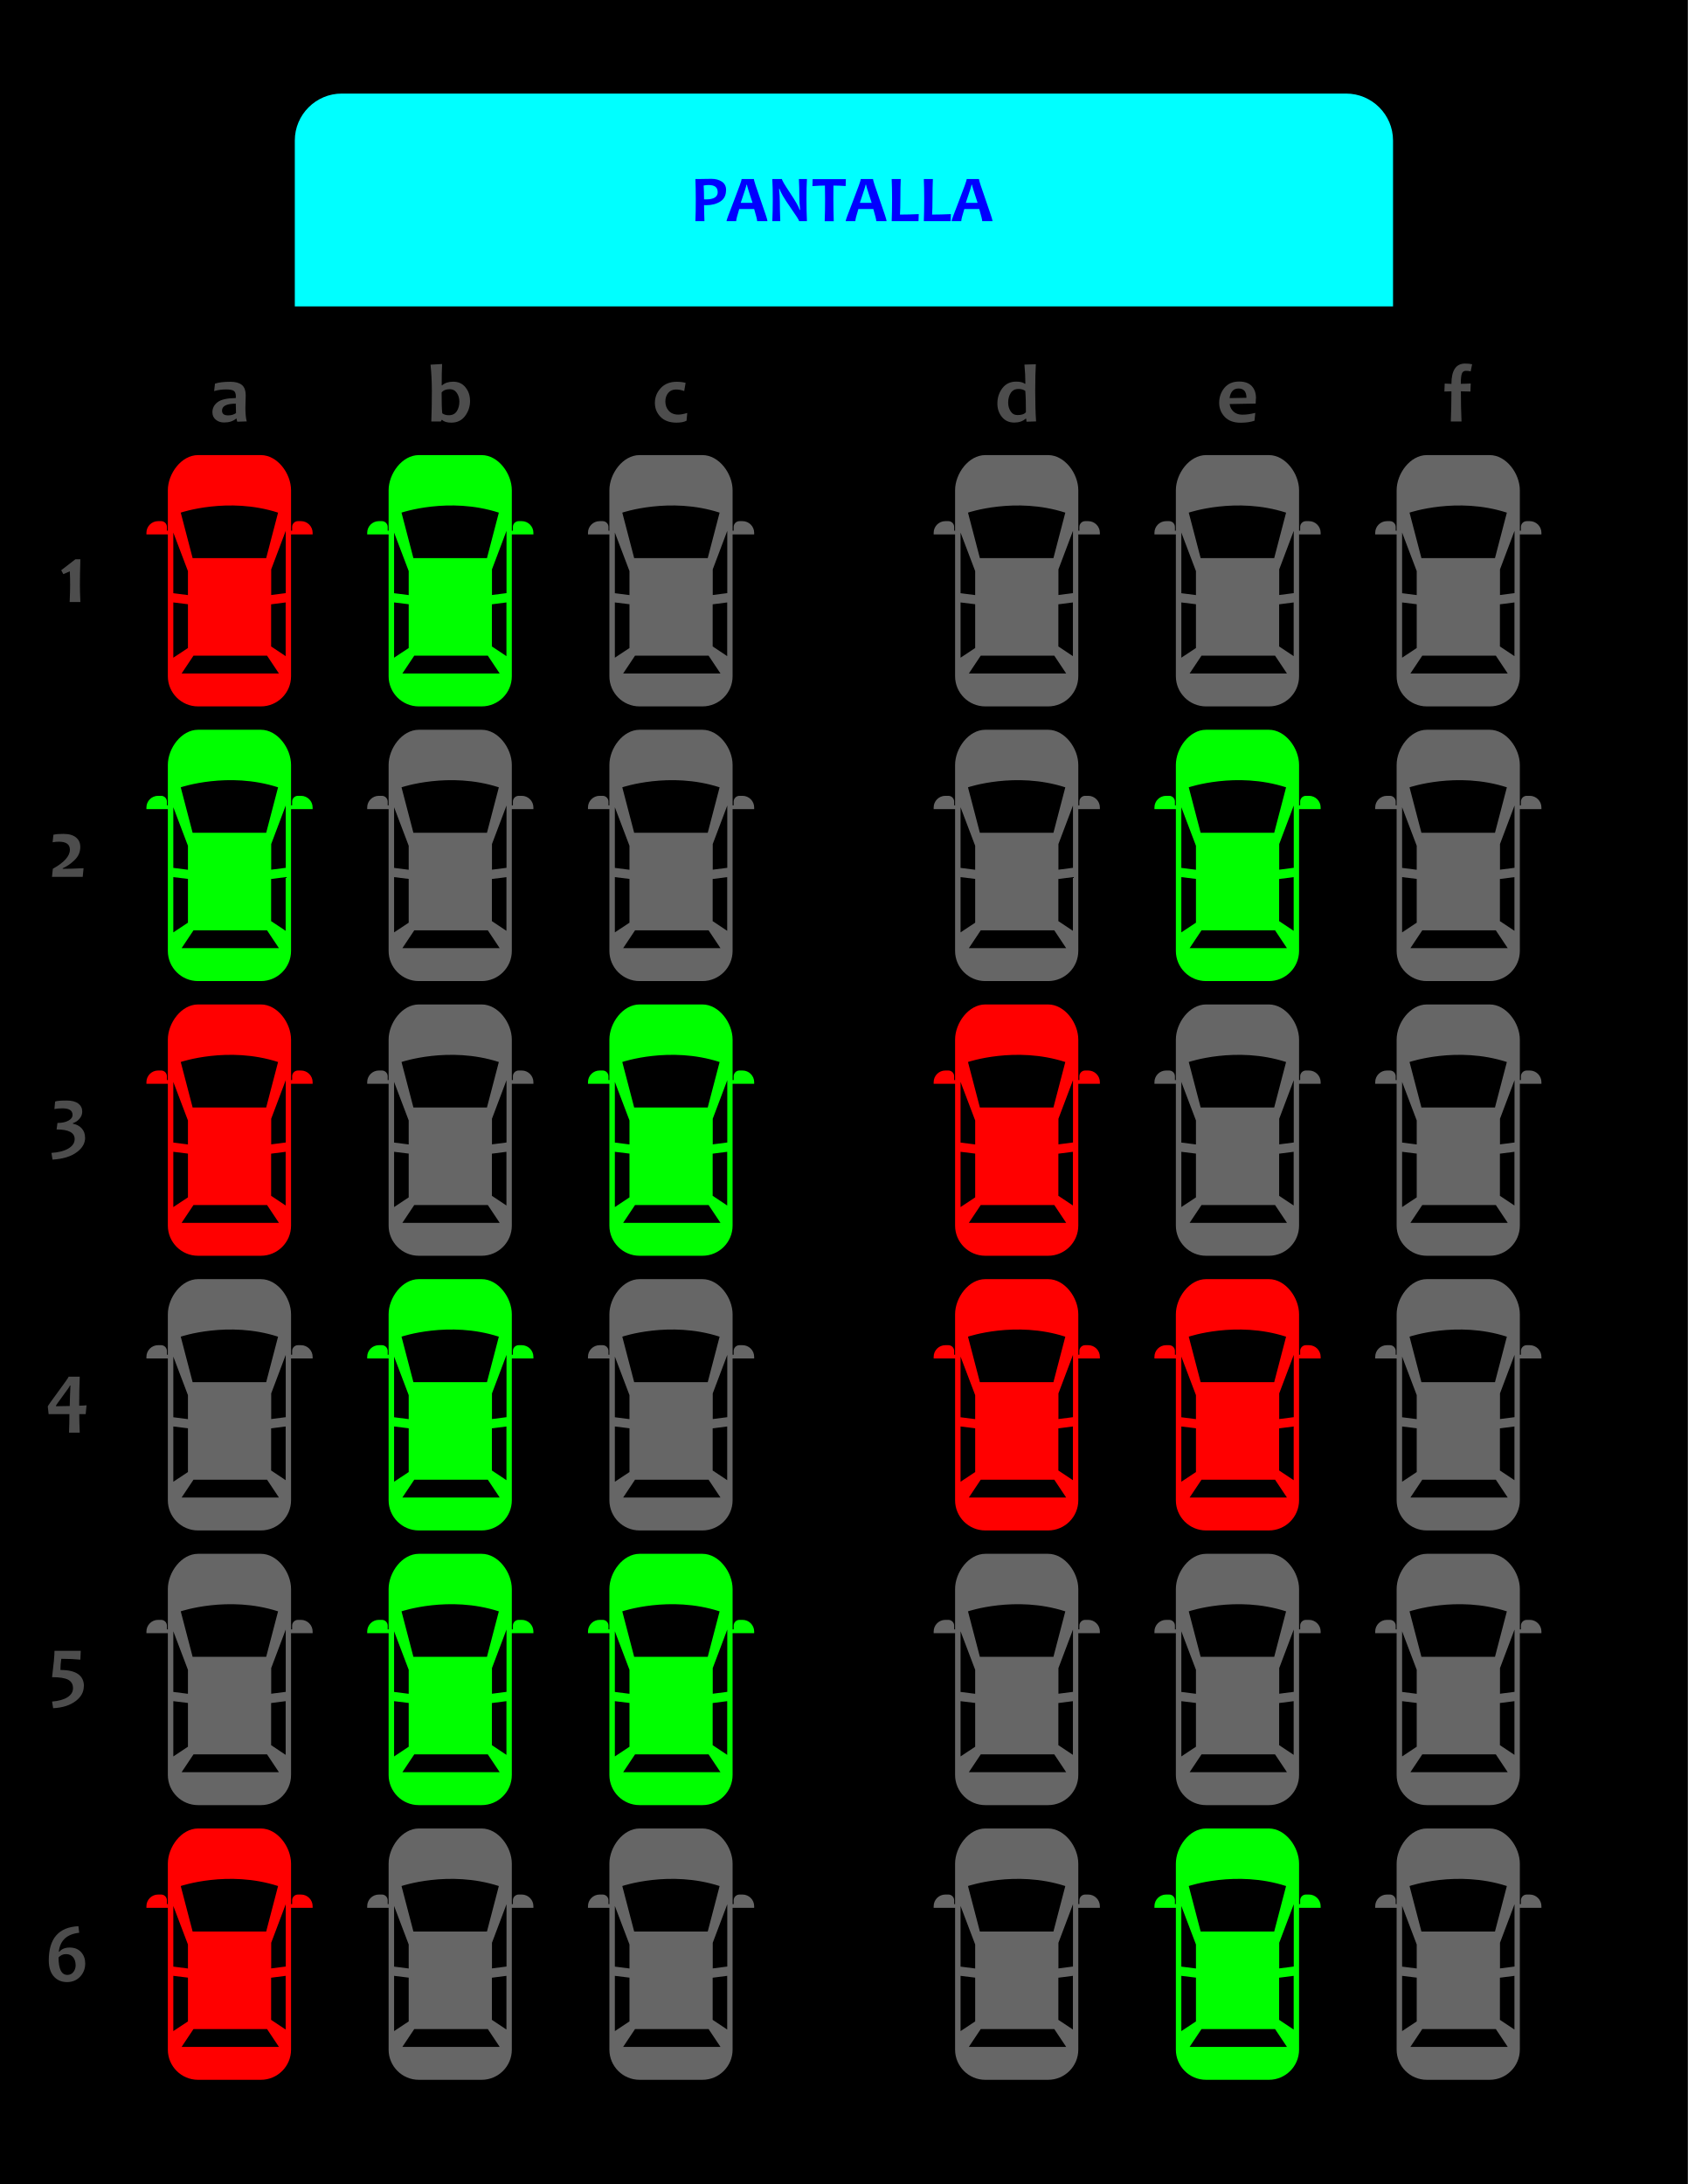
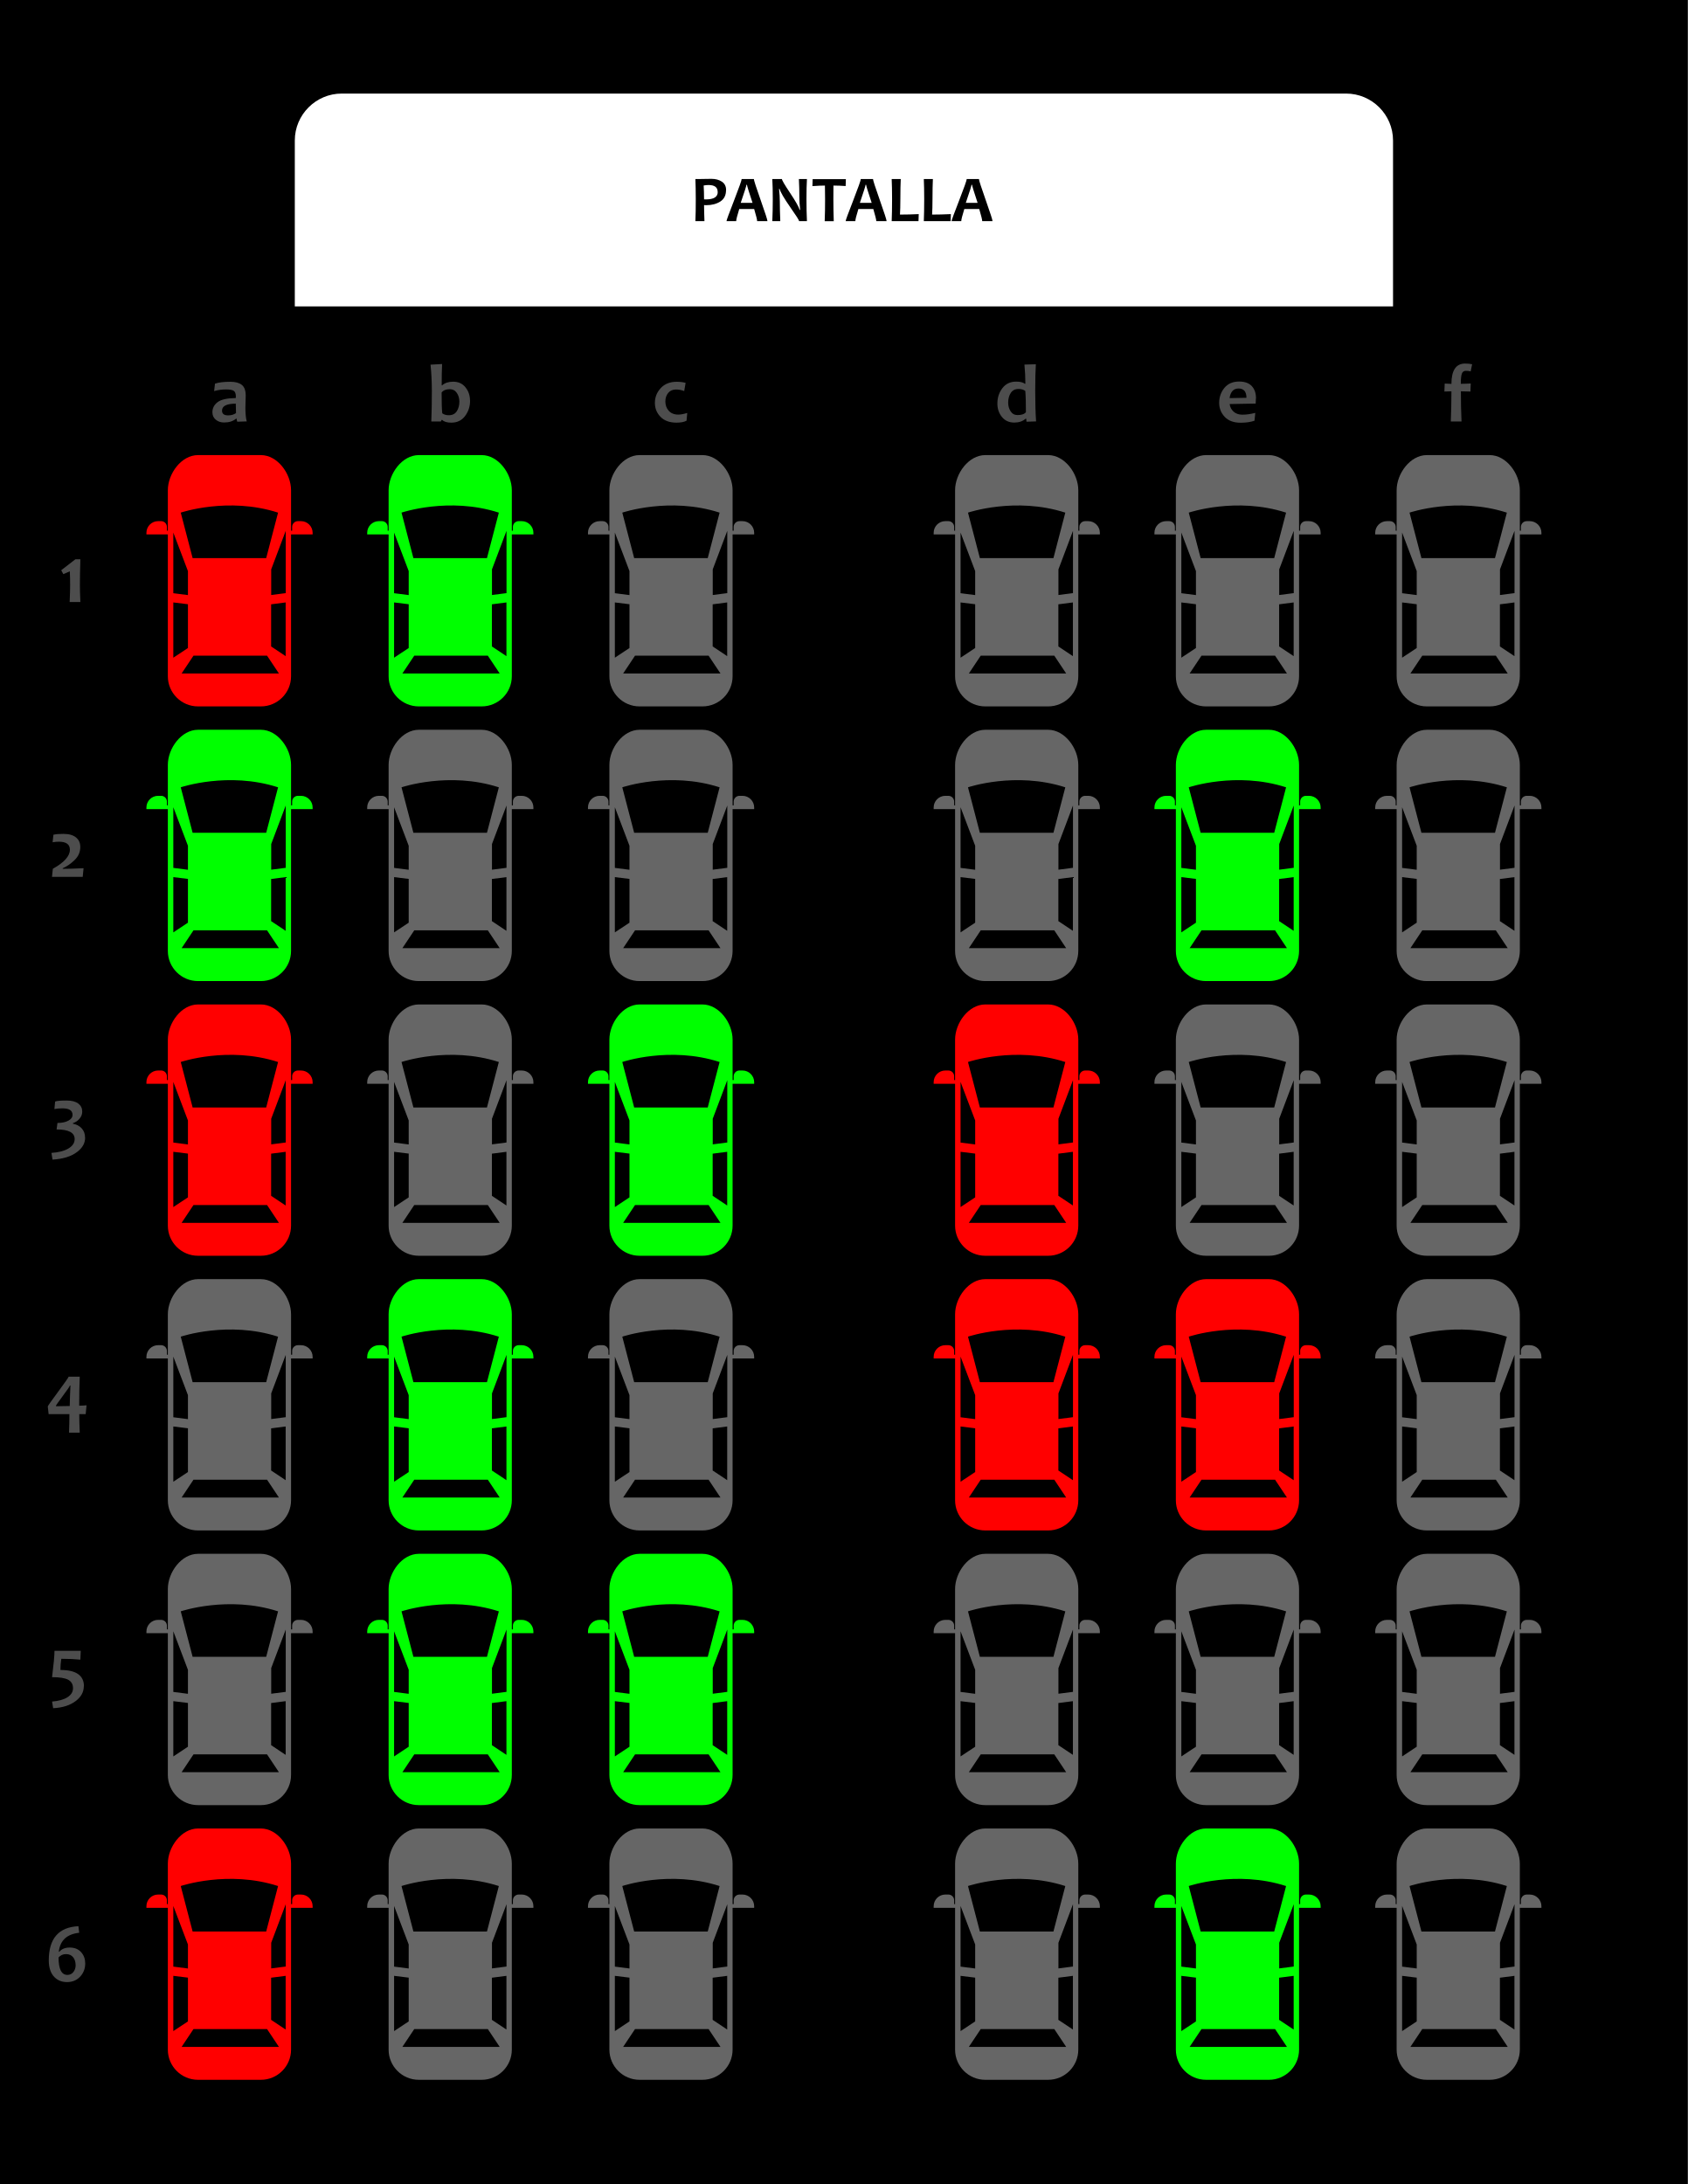
<svg xmlns="http://www.w3.org/2000/svg" xml:space="preserve" width="215.9mm" height="279.4mm" version="1.1" style="shape-rendering:geometricPrecision; text-rendering:geometricPrecision; image-rendering:optimizeQuality; fill-rule:evenodd; clip-rule:evenodd" viewBox="0 0 21590 27940">
  <defs>
    <style type="text/css">
   
    .fil0 {fill:black}
    .fil5 {fill:lime}
    .fil5:hover{fill:#79FC79}
-     .fil1 {fill:aqua}
+     .fil1 {fill:white}
    .fil6 {fill:#666666}
    .fil6:hover{fill:#FFFFFF}
    .fil4 {fill:red}
    .fil4:hover{fill:#FF7F7F}
-     .fil2 {fill:blue;fill-rule:nonzero}
+     .fil2 {fill:black;fill-rule:nonzero}
    .fil3 {fill:#4D4D4D;fill-rule:nonzero}
   
  </style>
  </defs>
  <g id="Capa_x0020_1">
    <rect id="Fondo" class="fil0" width="21590" height="27940" />
    <path id="Marco_x0020_Pantalla_x0020_" class="fil1" d="M4371 1197l12848 0c330,0 600,270 600,600l0 2123 -14048 0 0 -2123c0,-330 270,-600 600,-600z" />
    <path id="Texto_x0020_Pantalla" class="fil2" d="M9287 2432c0,66 -24,114 -73,146 -49,31 -109,47 -180,47 -13,0 -22,0 -28,-1 0,52 2,120 5,205l-116 0c4,-80 5,-173 5,-282 0,-99 -2,-185 -5,-257l72 0c10,0 30,0 59,-1 29,-1 54,-1 75,-1 52,0 97,12 133,36 36,24 54,60 54,108zm-107 23c0,-59 -39,-88 -117,-88 -19,0 -40,2 -62,6 3,52 5,111 5,177 7,0 15,1 24,1 101,0 151,-32 151,-95z" />
    <path id="1" class="fil2" d="M9817 2829l-132 0c0,-18 -13,-70 -38,-155l-191 0c-26,84 -39,135 -39,155l-124 0c0,-11 32,-99 97,-265 64,-166 97,-257 97,-274l156 0c0,16 29,106 87,270 58,164 87,254 87,269zm-191 -234c-47,-142 -71,-219 -71,-231l-7 0c0,11 -24,88 -73,231l151 0z" />
    <path id="2" class="fil2" d="M10324 2829l-102 0c0,-11 -38,-71 -114,-179 -79,-114 -125,-192 -136,-234l-7 0c7,60 10,115 10,164 0,68 2,151 6,249l-102 0c4,-86 6,-179 6,-282 0,-101 -2,-186 -6,-257l123 0c0,15 34,73 102,175 72,108 114,182 125,220l6 0c-7,-61 -10,-117 -10,-165 0,-75 -2,-151 -6,-230l103 0c-4,68 -6,154 -6,257 0,104 2,197 6,282z" />
    <path id="3" class="fil2" d="M10820 2291l-3 89c-55,-4 -107,-6 -156,-6 -1,52 -1,110 -1,174 0,99 2,193 5,282l-116 0c4,-88 5,-181 5,-282 0,-63 -1,-121 -2,-174 -39,0 -92,2 -160,7l3 -89 424 0z" />
    <path id="4" class="fil2" d="M11341 2829l-132 0c0,-18 -13,-70 -38,-155l-191 0c-26,84 -39,135 -39,155l-124 0c0,-11 32,-99 97,-265 64,-166 97,-257 97,-274l156 0c0,16 29,106 87,270 58,164 87,254 87,269zm-191 -234c-47,-142 -71,-219 -71,-231l-7 0c0,11 -24,88 -73,231l151 0z" />
    <path id="5" class="fil2" d="M11752 2739l-3 90 -343 0c3,-75 5,-168 5,-282 0,-104 -2,-189 -5,-257l116 0c-3,63 -5,148 -5,257 0,83 -2,149 -5,198 76,0 156,-2 241,-6z" />
    <path id="6" class="fil2" d="M12163 2739l-3 90 -343 0c3,-75 5,-168 5,-282 0,-104 -2,-189 -5,-257l116 0c-3,63 -5,148 -5,257 0,83 -2,149 -5,198 76,0 156,-2 241,-6z" />
    <path id="7" class="fil2" d="M12696 2829l-132 0c0,-18 -13,-70 -38,-155l-191 0c-26,84 -39,135 -39,155l-124 0c0,-11 32,-99 97,-265 64,-166 97,-257 97,-274l156 0c0,16 29,106 87,270 58,164 87,254 87,269zm-191 -234c-47,-142 -71,-219 -71,-231l-7 0c0,11 -24,88 -73,231l151 0z" />
    <path id="Letra_x0020_a" class="fil3" d="M3157 5391l-122 4c-6,-15 -8,-28 -8,-39l-7 0c-38,32 -89,49 -153,49 -43,0 -79,-12 -107,-36 -29,-24 -43,-56 -43,-95 0,-52 22,-95 66,-129 44,-34 122,-51 233,-53 1,-6 1,-12 1,-18 0,-37 -9,-62 -27,-74 -18,-12 -51,-18 -99,-18 -52,0 -103,7 -152,21l11 -95c47,-16 113,-24 198,-24 62,0 111,13 144,39 34,26 51,72 51,137 0,14 -1,41 -2,79 -1,38 -2,64 -2,77 0,71 5,130 17,175zm-138 -107c-2,-47 -3,-87 -3,-120 -117,0 -176,30 -176,89 0,41 26,61 78,61 41,0 74,-10 102,-30z" />
    <path id="Letra_x0020_b" class="fil3" d="M6013 5125c0,75 -21,140 -64,197 -43,57 -101,85 -176,85 -55,0 -94,-12 -117,-35l-7 0 -10 20 -122 0c5,-121 7,-249 7,-384 0,-127 -6,-241 -17,-343l148 -8c-4,80 -5,171 -5,272l6 0c35,-31 82,-46 141,-46 66,0 119,24 157,72 39,48 58,104 58,170zm-137 13c0,-43 -11,-80 -33,-112 -22,-32 -52,-47 -90,-47 -47,0 -82,14 -104,42 0,118 2,207 8,266 22,17 50,25 84,25 46,0 80,-17 102,-51 22,-34 33,-75 33,-123z" />
    <path id="Letra_x0020_c" class="fil3" d="M8791 5283l-9 99c-31,17 -74,25 -128,25 -89,0 -157,-25 -205,-74 -48,-50 -72,-109 -72,-179 0,-72 25,-135 75,-189 50,-54 118,-81 205,-81 42,0 80,5 113,14l-18 105c-32,-13 -67,-20 -106,-20 -42,0 -75,15 -99,44 -24,29 -36,66 -36,109 0,47 14,86 43,119 29,32 69,49 122,49 31,0 69,-7 114,-21z" />
    <path id="Letra_x0020_d" class="fil3" d="M13253 5391l-122 4c-2,-12 -4,-25 -4,-38l-8 0c-38,33 -86,49 -145,49 -66,0 -119,-24 -158,-72 -39,-48 -58,-105 -58,-171 0,-76 21,-141 64,-197 42,-56 101,-84 177,-84 49,0 86,9 110,27l7 0c0,-81 -4,-163 -12,-245l146 -4c-5,80 -8,196 -8,346 0,153 4,281 11,384zm-130 -117c0,-110 -2,-201 -8,-273 -24,-17 -52,-25 -85,-25 -46,0 -79,17 -101,51 -22,34 -33,75 -33,124 0,43 11,81 32,112 21,32 51,47 89,47 51,0 86,-12 106,-37z" />
    <path id="Letra_x0020_e" class="fil3" d="M16065 5094c0,17 -1,40 -3,69l-333 6c5,39 22,71 50,97 29,26 66,39 113,39 52,0 107,-8 165,-23l-10 100c-48,17 -107,26 -177,26 -89,0 -157,-25 -204,-75 -47,-50 -71,-110 -71,-180 0,-73 23,-137 67,-191 45,-54 107,-81 188,-81 73,0 127,20 163,59 36,40 53,91 53,155zm-121 -5c0,-79 -34,-119 -101,-119 -64,0 -103,41 -115,123l216 -4z" />
    <path id="Letra_x0020_f" class="fil3" d="M18831 4659l-19 92c-20,-5 -40,-7 -61,-7 -25,0 -42,11 -51,34 -9,23 -14,67 -14,132 31,0 73,-1 127,-4l-4 103c-54,-2 -95,-3 -122,-3 0,130 2,259 8,386l-137 0c5,-126 8,-255 8,-386 -20,0 -50,1 -90,3l4 -102c37,2 65,4 86,4 0,-173 58,-260 175,-260 35,0 65,3 90,9z" />
    <path id="numero_x0020_1" class="fil3" d="M1029 7702l-138 0c4,-89 6,-161 6,-215 0,-55 -1,-115 -4,-178l-83 36 -27 -50 181 -140 64 0c-4,142 -6,252 -6,331 0,53 2,124 6,215z" />
    <path id="numero_x0020_2" class="fil3" d="M1069 11107l-11 111 -393 0 11 -104c146,-81 218,-162 218,-244 0,-68 -47,-102 -141,-102 -25,0 -52,2 -80,7l10 -96c30,-8 73,-11 128,-11 70,0 124,15 161,45 37,30 55,71 55,122 0,65 -24,120 -72,167 -48,47 -99,82 -153,106l0 7c76,0 165,-3 268,-8z" />
    <path id="numero_x0020_3" class="fil3" d="M1089 14553c0,70 -33,131 -100,182 -76,59 -182,92 -317,100l-14 -86c91,-6 162,-24 215,-55 55,-32 82,-73 82,-122 0,-82 -77,-123 -231,-123l11 -83c57,0 103,-10 139,-29 36,-19 54,-44 54,-75 0,-55 -43,-83 -129,-83 -39,0 -73,3 -103,9l9 -96c24,-9 73,-13 148,-13 65,0 115,13 150,40 32,25 49,59 49,102 0,34 -12,65 -37,93 -22,26 -50,44 -82,54l0 8c46,8 83,28 112,59 29,32 43,71 43,118z" />
    <path id="numero_x0020_4" class="fil3" d="M1107 17979l-11 112 -82 0c0,64 2,143 6,237l-137 0c3,-87 5,-166 5,-237l-266 0 -11 -98c0,-6 44,-69 133,-189 89,-120 133,-184 134,-192l142 0c-5,116 -7,240 -7,371 31,0 62,-2 93,-5zm-206 -254l-7 0c0,7 -29,51 -89,131 -59,80 -89,122 -89,127l0 7c44,0 102,-1 176,-3 2,-96 5,-184 9,-262z" />
    <path id="numero_x0020_5" class="fil3" d="M1072 21573c0,71 -33,133 -99,185 -73,57 -170,89 -293,95l-14 -85c84,-7 150,-25 197,-55 47,-30 71,-69 71,-116 0,-50 -21,-86 -62,-108 -41,-22 -110,-33 -206,-33 20,-161 31,-273 31,-337l336 0 -5 113c-66,-7 -147,-11 -244,-11 -8,50 -11,97 -11,143 201,0 301,70 301,210z" />
    <path id="numero_x0020_6" class="fil3" d="M1090 25119c0,63 -20,117 -59,162 -44,50 -102,76 -174,76 -65,0 -118,-21 -160,-63 -49,-49 -73,-121 -73,-215 0,-279 126,-425 379,-437l10 84c-157,17 -244,98 -261,242l8 0c29,-35 73,-53 133,-53 63,0 112,21 148,63 33,38 49,85 49,141zm-123 18c0,-38 -10,-69 -29,-95 -22,-29 -54,-43 -93,-43 -39,0 -71,14 -96,43 0,149 38,223 113,223 33,0 59,-13 79,-40 18,-24 27,-53 27,-88z" />
    <path id="Carro_x0020_1" class="fil4" d="M3337 5822l-804 0c-213,0 -386,237 -386,450l0 517 -12 0 0 -48c0,-41 -33,-74 -74,-74l-39 0c-82,0 -149,67 -149,149l0 21 262 0 12 0 0 1814c0,213 173,386 386,386l804 0c213,0 386,-173 386,-386l0 -1814 14 0 262 0 0 -21c0,-82 -67,-149 -149,-149l-39 0c-41,0 -74,33 -74,74l0 48 -14 0 0 -517c0,-213 -173,-450 -386,-450zm318 969l0 797 -186 24 0 -328 186 -493zm-98 -233c-69,267 -152,582 -152,582l-941 0 -152 -582c0,0 607,-206 1244,0zm-1153 748l0 307 -187 -24 0 -776 187 493zm-187 1109l0 -708 187 23 0 560 -187 124zm106 201l152 -228 941 0 152 228 -1244 0zm1145 -347l0 -538 186 -24 0 687 -186 -124z" />
    <path id="Carro_x0020_2" class="fil5" d="M6161 5822l-804 0c-213,0 -386,237 -386,450l0 517 -12 0 0 -48c0,-41 -33,-74 -74,-74l-39 0c-82,0 -149,67 -149,149l0 21 262 0 12 0 0 1814c0,213 173,386 386,386l804 0c213,0 386,-173 386,-386l0 -1814 14 0 262 0 0 -21c0,-82 -67,-149 -149,-149l-39 0c-41,0 -74,33 -74,74l0 48 -14 0 0 -517c0,-213 -173,-450 -386,-450zm318 969l0 797 -186 24 0 -328 186 -493zm-98 -233c-69,267 -152,582 -152,582l-941 0 -152 -582c0,0 607,-206 1244,0zm-1153 748l0 307 -187 -24 0 -776 187 493zm-187 1109l0 -708 187 23 0 560 -187 124zm106 201l152 -228 941 0 152 228 -1244 0zm1145 -347l0 -538 186 -24 0 687 -186 -124z" />
    <path id="Carro_x0020_3" class="fil6" d="M8985 5822l-804 0c-213,0 -386,237 -386,450l0 517 -12 0 0 -48c0,-41 -33,-74 -74,-74l-39 0c-82,0 -149,67 -149,149l0 21 262 0 12 0 0 1814c0,213 173,386 386,386l804 0c213,0 386,-173 386,-386l0 -1814 14 0 262 0 0 -21c0,-82 -67,-149 -149,-149l-39 0c-41,0 -74,33 -74,74l0 48 -14 0 0 -517c0,-213 -173,-450 -386,-450zm318 969l0 797 -186 24 0 -328 186 -493zm-98 -233c-69,267 -152,582 -152,582l-941 0 -152 -582c0,0 607,-206 1244,0zm-1153 748l0 307 -187 -24 0 -776 187 493zm-187 1109l0 -708 187 23 0 560 -187 124zm106 201l152 -228 941 0 152 228 -1244 0zm1145 -347l0 -538 186 -24 0 687 -186 -124z" />
    <path id="Carro_x0020_4" class="fil6" d="M13407 5822l-804 0c-213,0 -386,237 -386,450l0 517 -12 0 0 -48c0,-41 -33,-74 -74,-74l-39 0c-82,0 -149,67 -149,149l0 21 262 0 12 0 0 1814c0,213 173,386 386,386l804 0c213,0 386,-173 386,-386l0 -1814 14 0 262 0 0 -21c0,-82 -67,-149 -149,-149l-39 0c-41,0 -74,33 -74,74l0 48 -14 0 0 -517c0,-213 -173,-450 -386,-450zm318 969l0 797 -186 24 0 -328 186 -493zm-98 -233c-69,267 -152,582 -152,582l-941 0 -152 -582c0,0 607,-206 1244,0zm-1153 748l0 307 -187 -24 0 -776 187 493zm-187 1109l0 -708 187 23 0 560 -187 124zm106 201l152 -228 941 0 152 228 -1244 0zm1145 -347l0 -538 186 -24 0 687 -186 -124z" />
    <path id="Carro_x0020_5" class="fil6" d="M16231 5822l-804 0c-213,0 -386,237 -386,450l0 517 -12 0 0 -48c0,-41 -33,-74 -74,-74l-39 0c-82,0 -149,67 -149,149l0 21 262 0 12 0 0 1814c0,213 173,386 386,386l804 0c213,0 386,-173 386,-386l0 -1814 14 0 262 0 0 -21c0,-82 -67,-149 -149,-149l-39 0c-41,0 -74,33 -74,74l0 48 -14 0 0 -517c0,-213 -173,-450 -386,-450zm318 969l0 797 -186 24 0 -328 186 -493zm-98 -233c-69,267 -152,582 -152,582l-941 0 -152 -582c0,0 607,-206 1244,0zm-1153 748l0 307 -187 -24 0 -776 187 493zm-187 1109l0 -708 187 23 0 560 -187 124zm106 201l152 -228 941 0 152 228 -1244 0zm1145 -347l0 -538 186 -24 0 687 -186 -124z" />
    <path id="Carro_x0020_6" class="fil6" d="M19055 5822l-804 0c-213,0 -386,237 -386,450l0 517 -12 0 0 -48c0,-41 -33,-74 -74,-74l-39 0c-82,0 -149,67 -149,149l0 21 262 0 12 0 0 1814c0,213 173,386 386,386l804 0c213,0 386,-173 386,-386l0 -1814 14 0 262 0 0 -21c0,-82 -67,-149 -149,-149l-39 0c-41,0 -74,33 -74,74l0 48 -14 0 0 -517c0,-213 -173,-450 -386,-450zm318 969l0 797 -186 24 0 -328 186 -493zm-98 -233c-69,267 -152,582 -152,582l-941 0 -152 -582c0,0 607,-206 1244,0zm-1153 748l0 307 -187 -24 0 -776 187 493zm-187 1109l0 -708 187 23 0 560 -187 124zm106 201l152 -228 941 0 152 228 -1244 0zm1145 -347l0 -538 186 -24 0 687 -186 -124z" />
    <path id="Carro_x0020_7" class="fil5" d="M3337 9336l-804 0c-213,0 -386,237 -386,450l0 517 -12 0 0 -48c0,-41 -33,-74 -74,-74l-39 0c-82,0 -149,67 -149,149l0 21 262 0 12 0 0 1814c0,213 173,386 386,386l804 0c213,0 386,-173 386,-386l0 -1814 14 0 262 0 0 -21c0,-82 -67,-149 -149,-149l-39 0c-41,0 -74,33 -74,74l0 48 -14 0 0 -517c0,-213 -173,-450 -386,-450zm318 969l0 797 -186 24 0 -328 186 -493zm-98 -233c-69,267 -152,582 -152,582l-941 0 -152 -582c0,0 607,-206 1244,0zm-1153 748l0 307 -187 -24 0 -776 187 493zm-187 1109l0 -708 187 23 0 560 -187 124zm106 201l152 -228 941 0 152 228 -1244 0zm1145 -347l0 -538 186 -24 0 687 -186 -124z" />
    <path id="Carro_x0020_8" class="fil6" d="M6161 9336l-804 0c-213,0 -386,237 -386,450l0 517 -12 0 0 -48c0,-41 -33,-74 -74,-74l-39 0c-82,0 -149,67 -149,149l0 21 262 0 12 0 0 1814c0,213 173,386 386,386l804 0c213,0 386,-173 386,-386l0 -1814 14 0 262 0 0 -21c0,-82 -67,-149 -149,-149l-39 0c-41,0 -74,33 -74,74l0 48 -14 0 0 -517c0,-213 -173,-450 -386,-450zm318 969l0 797 -186 24 0 -328 186 -493zm-98 -233c-69,267 -152,582 -152,582l-941 0 -152 -582c0,0 607,-206 1244,0zm-1153 748l0 307 -187 -24 0 -776 187 493zm-187 1109l0 -708 187 23 0 560 -187 124zm106 201l152 -228 941 0 152 228 -1244 0zm1145 -347l0 -538 186 -24 0 687 -186 -124z" />
    <path id="Carro_x0020_9" class="fil6" d="M8985 9336l-804 0c-213,0 -386,237 -386,450l0 517 -12 0 0 -48c0,-41 -33,-74 -74,-74l-39 0c-82,0 -149,67 -149,149l0 21 262 0 12 0 0 1814c0,213 173,386 386,386l804 0c213,0 386,-173 386,-386l0 -1814 14 0 262 0 0 -21c0,-82 -67,-149 -149,-149l-39 0c-41,0 -74,33 -74,74l0 48 -14 0 0 -517c0,-213 -173,-450 -386,-450zm318 969l0 797 -186 24 0 -328 186 -493zm-98 -233c-69,267 -152,582 -152,582l-941 0 -152 -582c0,0 607,-206 1244,0zm-1153 748l0 307 -187 -24 0 -776 187 493zm-187 1109l0 -708 187 23 0 560 -187 124zm106 201l152 -228 941 0 152 228 -1244 0zm1145 -347l0 -538 186 -24 0 687 -186 -124z" />
    <path id="Carro_x0020_10" class="fil6" d="M13407 9336l-804 0c-213,0 -386,237 -386,450l0 517 -12 0 0 -48c0,-41 -33,-74 -74,-74l-39 0c-82,0 -149,67 -149,149l0 21 262 0 12 0 0 1814c0,213 173,386 386,386l804 0c213,0 386,-173 386,-386l0 -1814 14 0 262 0 0 -21c0,-82 -67,-149 -149,-149l-39 0c-41,0 -74,33 -74,74l0 48 -14 0 0 -517c0,-213 -173,-450 -386,-450zm318 969l0 797 -186 24 0 -328 186 -493zm-98 -233c-69,267 -152,582 -152,582l-941 0 -152 -582c0,0 607,-206 1244,0zm-1153 748l0 307 -187 -24 0 -776 187 493zm-187 1109l0 -708 187 23 0 560 -187 124zm106 201l152 -228 941 0 152 228 -1244 0zm1145 -347l0 -538 186 -24 0 687 -186 -124z" />
    <path id="Carro_x0020_11" class="fil5" d="M16231 9336l-804 0c-213,0 -386,237 -386,450l0 517 -12 0 0 -48c0,-41 -33,-74 -74,-74l-39 0c-82,0 -149,67 -149,149l0 21 262 0 12 0 0 1814c0,213 173,386 386,386l804 0c213,0 386,-173 386,-386l0 -1814 14 0 262 0 0 -21c0,-82 -67,-149 -149,-149l-39 0c-41,0 -74,33 -74,74l0 48 -14 0 0 -517c0,-213 -173,-450 -386,-450zm318 969l0 797 -186 24 0 -328 186 -493zm-98 -233c-69,267 -152,582 -152,582l-941 0 -152 -582c0,0 607,-206 1244,0zm-1153 748l0 307 -187 -24 0 -776 187 493zm-187 1109l0 -708 187 23 0 560 -187 124zm106 201l152 -228 941 0 152 228 -1244 0zm1145 -347l0 -538 186 -24 0 687 -186 -124z" />
    <path id="Carro_x0020_12" class="fil6" d="M19055 9336l-804 0c-213,0 -386,237 -386,450l0 517 -12 0 0 -48c0,-41 -33,-74 -74,-74l-39 0c-82,0 -149,67 -149,149l0 21 262 0 12 0 0 1814c0,213 173,386 386,386l804 0c213,0 386,-173 386,-386l0 -1814 14 0 262 0 0 -21c0,-82 -67,-149 -149,-149l-39 0c-41,0 -74,33 -74,74l0 48 -14 0 0 -517c0,-213 -173,-450 -386,-450zm318 969l0 797 -186 24 0 -328 186 -493zm-98 -233c-69,267 -152,582 -152,582l-941 0 -152 -582c0,0 607,-206 1244,0zm-1153 748l0 307 -187 -24 0 -776 187 493zm-187 1109l0 -708 187 23 0 560 -187 124zm106 201l152 -228 941 0 152 228 -1244 0zm1145 -347l0 -538 186 -24 0 687 -186 -124z" />
    <path id="Carro_x0020_13" class="fil4" d="M3337 12850l-804 0c-213,0 -386,237 -386,450l0 517 -12 0 0 -48c0,-41 -33,-74 -74,-74l-39 0c-82,0 -149,67 -149,149l0 21 262 0 12 0 0 1814c0,213 173,386 386,386l804 0c213,0 386,-173 386,-386l0 -1814 14 0 262 0 0 -21c0,-82 -67,-149 -149,-149l-39 0c-41,0 -74,33 -74,74l0 48 -14 0 0 -517c0,-213 -173,-450 -386,-450zm318 969l0 797 -186 24 0 -328 186 -493zm-98 -233c-69,267 -152,582 -152,582l-941 0 -152 -582c0,0 607,-206 1244,0zm-1153 748l0 307 -187 -24 0 -776 187 493zm-187 1109l0 -708 187 23 0 560 -187 124zm106 201l152 -228 941 0 152 228 -1244 0zm1145 -347l0 -538 186 -24 0 687 -186 -124z" />
    <path id="Carro_x0020_14" class="fil6" d="M6161 12850l-804 0c-213,0 -386,237 -386,450l0 517 -12 0 0 -48c0,-41 -33,-74 -74,-74l-39 0c-82,0 -149,67 -149,149l0 21 262 0 12 0 0 1814c0,213 173,386 386,386l804 0c213,0 386,-173 386,-386l0 -1814 14 0 262 0 0 -21c0,-82 -67,-149 -149,-149l-39 0c-41,0 -74,33 -74,74l0 48 -14 0 0 -517c0,-213 -173,-450 -386,-450zm318 969l0 797 -186 24 0 -328 186 -493zm-98 -233c-69,267 -152,582 -152,582l-941 0 -152 -582c0,0 607,-206 1244,0zm-1153 748l0 307 -187 -24 0 -776 187 493zm-187 1109l0 -708 187 23 0 560 -187 124zm106 201l152 -228 941 0 152 228 -1244 0zm1145 -347l0 -538 186 -24 0 687 -186 -124z" />
    <path id="Carro_x0020_15" class="fil5" d="M8985 12850l-804 0c-213,0 -386,237 -386,450l0 517 -12 0 0 -48c0,-41 -33,-74 -74,-74l-39 0c-82,0 -149,67 -149,149l0 21 262 0 12 0 0 1814c0,213 173,386 386,386l804 0c213,0 386,-173 386,-386l0 -1814 14 0 262 0 0 -21c0,-82 -67,-149 -149,-149l-39 0c-41,0 -74,33 -74,74l0 48 -14 0 0 -517c0,-213 -173,-450 -386,-450zm318 969l0 797 -186 24 0 -328 186 -493zm-98 -233c-69,267 -152,582 -152,582l-941 0 -152 -582c0,0 607,-206 1244,0zm-1153 748l0 307 -187 -24 0 -776 187 493zm-187 1109l0 -708 187 23 0 560 -187 124zm106 201l152 -228 941 0 152 228 -1244 0zm1145 -347l0 -538 186 -24 0 687 -186 -124z" />
    <path id="Carro_x0020_16" class="fil4" d="M13407 12850l-804 0c-213,0 -386,237 -386,450l0 517 -12 0 0 -48c0,-41 -33,-74 -74,-74l-39 0c-82,0 -149,67 -149,149l0 21 262 0 12 0 0 1814c0,213 173,386 386,386l804 0c213,0 386,-173 386,-386l0 -1814 14 0 262 0 0 -21c0,-82 -67,-149 -149,-149l-39 0c-41,0 -74,33 -74,74l0 48 -14 0 0 -517c0,-213 -173,-450 -386,-450zm318 969l0 797 -186 24 0 -328 186 -493zm-98 -233c-69,267 -152,582 -152,582l-941 0 -152 -582c0,0 607,-206 1244,0zm-1153 748l0 307 -187 -24 0 -776 187 493zm-187 1109l0 -708 187 23 0 560 -187 124zm106 201l152 -228 941 0 152 228 -1244 0zm1145 -347l0 -538 186 -24 0 687 -186 -124z" />
    <path id="Carro_x0020_17" class="fil6" d="M16231 12850l-804 0c-213,0 -386,237 -386,450l0 517 -12 0 0 -48c0,-41 -33,-74 -74,-74l-39 0c-82,0 -149,67 -149,149l0 21 262 0 12 0 0 1814c0,213 173,386 386,386l804 0c213,0 386,-173 386,-386l0 -1814 14 0 262 0 0 -21c0,-82 -67,-149 -149,-149l-39 0c-41,0 -74,33 -74,74l0 48 -14 0 0 -517c0,-213 -173,-450 -386,-450zm318 969l0 797 -186 24 0 -328 186 -493zm-98 -233c-69,267 -152,582 -152,582l-941 0 -152 -582c0,0 607,-206 1244,0zm-1153 748l0 307 -187 -24 0 -776 187 493zm-187 1109l0 -708 187 23 0 560 -187 124zm106 201l152 -228 941 0 152 228 -1244 0zm1145 -347l0 -538 186 -24 0 687 -186 -124z" />
    <path id="Carro_x0020_18" class="fil6" d="M19055 12850l-804 0c-213,0 -386,237 -386,450l0 517 -12 0 0 -48c0,-41 -33,-74 -74,-74l-39 0c-82,0 -149,67 -149,149l0 21 262 0 12 0 0 1814c0,213 173,386 386,386l804 0c213,0 386,-173 386,-386l0 -1814 14 0 262 0 0 -21c0,-82 -67,-149 -149,-149l-39 0c-41,0 -74,33 -74,74l0 48 -14 0 0 -517c0,-213 -173,-450 -386,-450zm318 969l0 797 -186 24 0 -328 186 -493zm-98 -233c-69,267 -152,582 -152,582l-941 0 -152 -582c0,0 607,-206 1244,0zm-1153 748l0 307 -187 -24 0 -776 187 493zm-187 1109l0 -708 187 23 0 560 -187 124zm106 201l152 -228 941 0 152 228 -1244 0zm1145 -347l0 -538 186 -24 0 687 -186 -124z" />
    <path id="Carro_x0020_19" class="fil6" d="M3337 16364l-804 0c-213,0 -386,237 -386,450l0 517 -12 0 0 -48c0,-41 -33,-74 -74,-74l-39 0c-82,0 -149,67 -149,149l0 21 262 0 12 0 0 1814c0,213 173,386 386,386l804 0c213,0 386,-173 386,-386l0 -1814 14 0 262 0 0 -21c0,-82 -67,-149 -149,-149l-39 0c-41,0 -74,33 -74,74l0 48 -14 0 0 -517c0,-213 -173,-450 -386,-450zm318 969l0 797 -186 24 0 -328 186 -493zm-98 -233c-69,267 -152,582 -152,582l-941 0 -152 -582c0,0 607,-206 1244,0zm-1153 748l0 307 -187 -24 0 -776 187 493zm-187 1109l0 -708 187 23 0 560 -187 124zm106 201l152 -228 941 0 152 228 -1244 0zm1145 -347l0 -538 186 -24 0 687 -186 -124z" />
    <path id="Carro_x0020_20" class="fil5" d="M6161 16364l-804 0c-213,0 -386,237 -386,450l0 517 -12 0 0 -48c0,-41 -33,-74 -74,-74l-39 0c-82,0 -149,67 -149,149l0 21 262 0 12 0 0 1814c0,213 173,386 386,386l804 0c213,0 386,-173 386,-386l0 -1814 14 0 262 0 0 -21c0,-82 -67,-149 -149,-149l-39 0c-41,0 -74,33 -74,74l0 48 -14 0 0 -517c0,-213 -173,-450 -386,-450zm318 969l0 797 -186 24 0 -328 186 -493zm-98 -233c-69,267 -152,582 -152,582l-941 0 -152 -582c0,0 607,-206 1244,0zm-1153 748l0 307 -187 -24 0 -776 187 493zm-187 1109l0 -708 187 23 0 560 -187 124zm106 201l152 -228 941 0 152 228 -1244 0zm1145 -347l0 -538 186 -24 0 687 -186 -124z" />
    <path id="Carro_x0020_21" class="fil6" d="M8985 16364l-804 0c-213,0 -386,237 -386,450l0 517 -12 0 0 -48c0,-41 -33,-74 -74,-74l-39 0c-82,0 -149,67 -149,149l0 21 262 0 12 0 0 1814c0,213 173,386 386,386l804 0c213,0 386,-173 386,-386l0 -1814 14 0 262 0 0 -21c0,-82 -67,-149 -149,-149l-39 0c-41,0 -74,33 -74,74l0 48 -14 0 0 -517c0,-213 -173,-450 -386,-450zm318 969l0 797 -186 24 0 -328 186 -493zm-98 -233c-69,267 -152,582 -152,582l-941 0 -152 -582c0,0 607,-206 1244,0zm-1153 748l0 307 -187 -24 0 -776 187 493zm-187 1109l0 -708 187 23 0 560 -187 124zm106 201l152 -228 941 0 152 228 -1244 0zm1145 -347l0 -538 186 -24 0 687 -186 -124z" />
    <path id="Carro_x0020_22" class="fil4" d="M13407 16364l-804 0c-213,0 -386,237 -386,450l0 517 -12 0 0 -48c0,-41 -33,-74 -74,-74l-39 0c-82,0 -149,67 -149,149l0 21 262 0 12 0 0 1814c0,213 173,386 386,386l804 0c213,0 386,-173 386,-386l0 -1814 14 0 262 0 0 -21c0,-82 -67,-149 -149,-149l-39 0c-41,0 -74,33 -74,74l0 48 -14 0 0 -517c0,-213 -173,-450 -386,-450zm318 969l0 797 -186 24 0 -328 186 -493zm-98 -233c-69,267 -152,582 -152,582l-941 0 -152 -582c0,0 607,-206 1244,0zm-1153 748l0 307 -187 -24 0 -776 187 493zm-187 1109l0 -708 187 23 0 560 -187 124zm106 201l152 -228 941 0 152 228 -1244 0zm1145 -347l0 -538 186 -24 0 687 -186 -124z" />
    <path id="Carro_x0020_23" class="fil4" d="M16231 16364l-804 0c-213,0 -386,237 -386,450l0 517 -12 0 0 -48c0,-41 -33,-74 -74,-74l-39 0c-82,0 -149,67 -149,149l0 21 262 0 12 0 0 1814c0,213 173,386 386,386l804 0c213,0 386,-173 386,-386l0 -1814 14 0 262 0 0 -21c0,-82 -67,-149 -149,-149l-39 0c-41,0 -74,33 -74,74l0 48 -14 0 0 -517c0,-213 -173,-450 -386,-450zm318 969l0 797 -186 24 0 -328 186 -493zm-98 -233c-69,267 -152,582 -152,582l-941 0 -152 -582c0,0 607,-206 1244,0zm-1153 748l0 307 -187 -24 0 -776 187 493zm-187 1109l0 -708 187 23 0 560 -187 124zm106 201l152 -228 941 0 152 228 -1244 0zm1145 -347l0 -538 186 -24 0 687 -186 -124z" />
    <path id="Carro_x0020_24" class="fil6" d="M19055 16364l-804 0c-213,0 -386,237 -386,450l0 517 -12 0 0 -48c0,-41 -33,-74 -74,-74l-39 0c-82,0 -149,67 -149,149l0 21 262 0 12 0 0 1814c0,213 173,386 386,386l804 0c213,0 386,-173 386,-386l0 -1814 14 0 262 0 0 -21c0,-82 -67,-149 -149,-149l-39 0c-41,0 -74,33 -74,74l0 48 -14 0 0 -517c0,-213 -173,-450 -386,-450zm318 969l0 797 -186 24 0 -328 186 -493zm-98 -233c-69,267 -152,582 -152,582l-941 0 -152 -582c0,0 607,-206 1244,0zm-1153 748l0 307 -187 -24 0 -776 187 493zm-187 1109l0 -708 187 23 0 560 -187 124zm106 201l152 -228 941 0 152 228 -1244 0zm1145 -347l0 -538 186 -24 0 687 -186 -124z" />
    <path id="Carro_x0020_25" class="fil6" d="M3337 19878l-804 0c-213,0 -386,237 -386,450l0 517 -12 0 0 -48c0,-41 -33,-74 -74,-74l-39 0c-82,0 -149,67 -149,149l0 21 262 0 12 0 0 1814c0,213 173,386 386,386l804 0c213,0 386,-173 386,-386l0 -1814 14 0 262 0 0 -21c0,-82 -67,-149 -149,-149l-39 0c-41,0 -74,33 -74,74l0 48 -14 0 0 -517c0,-213 -173,-450 -386,-450zm318 969l0 797 -186 24 0 -328 186 -493zm-98 -233c-69,267 -152,582 -152,582l-941 0 -152 -582c0,0 607,-206 1244,0zm-1153 748l0 307 -187 -24 0 -776 187 493zm-187 1109l0 -708 187 23 0 560 -187 124zm106 201l152 -228 941 0 152 228 -1244 0zm1145 -347l0 -538 186 -24 0 687 -186 -124z" />
    <path id="Carro_x0020_26" class="fil5" d="M6161 19878l-804 0c-213,0 -386,237 -386,450l0 517 -12 0 0 -48c0,-41 -33,-74 -74,-74l-39 0c-82,0 -149,67 -149,149l0 21 262 0 12 0 0 1814c0,213 173,386 386,386l804 0c213,0 386,-173 386,-386l0 -1814 14 0 262 0 0 -21c0,-82 -67,-149 -149,-149l-39 0c-41,0 -74,33 -74,74l0 48 -14 0 0 -517c0,-213 -173,-450 -386,-450zm318 969l0 797 -186 24 0 -328 186 -493zm-98 -233c-69,267 -152,582 -152,582l-941 0 -152 -582c0,0 607,-206 1244,0zm-1153 748l0 307 -187 -24 0 -776 187 493zm-187 1109l0 -708 187 23 0 560 -187 124zm106 201l152 -228 941 0 152 228 -1244 0zm1145 -347l0 -538 186 -24 0 687 -186 -124z" />
    <path id="Carro_x0020_27" class="fil5" d="M8985 19878l-804 0c-213,0 -386,237 -386,450l0 517 -12 0 0 -48c0,-41 -33,-74 -74,-74l-39 0c-82,0 -149,67 -149,149l0 21 262 0 12 0 0 1814c0,213 173,386 386,386l804 0c213,0 386,-173 386,-386l0 -1814 14 0 262 0 0 -21c0,-82 -67,-149 -149,-149l-39 0c-41,0 -74,33 -74,74l0 48 -14 0 0 -517c0,-213 -173,-450 -386,-450zm318 969l0 797 -186 24 0 -328 186 -493zm-98 -233c-69,267 -152,582 -152,582l-941 0 -152 -582c0,0 607,-206 1244,0zm-1153 748l0 307 -187 -24 0 -776 187 493zm-187 1109l0 -708 187 23 0 560 -187 124zm106 201l152 -228 941 0 152 228 -1244 0zm1145 -347l0 -538 186 -24 0 687 -186 -124z" />
    <path id="Carro_x0020_28" class="fil6" d="M13407 19878l-804 0c-213,0 -386,237 -386,450l0 517 -12 0 0 -48c0,-41 -33,-74 -74,-74l-39 0c-82,0 -149,67 -149,149l0 21 262 0 12 0 0 1814c0,213 173,386 386,386l804 0c213,0 386,-173 386,-386l0 -1814 14 0 262 0 0 -21c0,-82 -67,-149 -149,-149l-39 0c-41,0 -74,33 -74,74l0 48 -14 0 0 -517c0,-213 -173,-450 -386,-450zm318 969l0 797 -186 24 0 -328 186 -493zm-98 -233c-69,267 -152,582 -152,582l-941 0 -152 -582c0,0 607,-206 1244,0zm-1153 748l0 307 -187 -24 0 -776 187 493zm-187 1109l0 -708 187 23 0 560 -187 124zm106 201l152 -228 941 0 152 228 -1244 0zm1145 -347l0 -538 186 -24 0 687 -186 -124z" />
    <path id="Carro_x0020_29" class="fil6" d="M16231 19878l-804 0c-213,0 -386,237 -386,450l0 517 -12 0 0 -48c0,-41 -33,-74 -74,-74l-39 0c-82,0 -149,67 -149,149l0 21 262 0 12 0 0 1814c0,213 173,386 386,386l804 0c213,0 386,-173 386,-386l0 -1814 14 0 262 0 0 -21c0,-82 -67,-149 -149,-149l-39 0c-41,0 -74,33 -74,74l0 48 -14 0 0 -517c0,-213 -173,-450 -386,-450zm318 969l0 797 -186 24 0 -328 186 -493zm-98 -233c-69,267 -152,582 -152,582l-941 0 -152 -582c0,0 607,-206 1244,0zm-1153 748l0 307 -187 -24 0 -776 187 493zm-187 1109l0 -708 187 23 0 560 -187 124zm106 201l152 -228 941 0 152 228 -1244 0zm1145 -347l0 -538 186 -24 0 687 -186 -124z" />
    <path id="Carro_x0020_30" class="fil6" d="M19055 19878l-804 0c-213,0 -386,237 -386,450l0 517 -12 0 0 -48c0,-41 -33,-74 -74,-74l-39 0c-82,0 -149,67 -149,149l0 21 262 0 12 0 0 1814c0,213 173,386 386,386l804 0c213,0 386,-173 386,-386l0 -1814 14 0 262 0 0 -21c0,-82 -67,-149 -149,-149l-39 0c-41,0 -74,33 -74,74l0 48 -14 0 0 -517c0,-213 -173,-450 -386,-450zm318 969l0 797 -186 24 0 -328 186 -493zm-98 -233c-69,267 -152,582 -152,582l-941 0 -152 -582c0,0 607,-206 1244,0zm-1153 748l0 307 -187 -24 0 -776 187 493zm-187 1109l0 -708 187 23 0 560 -187 124zm106 201l152 -228 941 0 152 228 -1244 0zm1145 -347l0 -538 186 -24 0 687 -186 -124z" />
    <path id="Carro_x0020_31" class="fil4" d="M3337 23392l-804 0c-213,0 -386,237 -386,450l0 517 -12 0 0 -48c0,-41 -33,-74 -74,-74l-39 0c-82,0 -149,67 -149,149l0 21 262 0 12 0 0 1814c0,213 173,386 386,386l804 0c213,0 386,-173 386,-386l0 -1814 14 0 262 0 0 -21c0,-82 -67,-149 -149,-149l-39 0c-41,0 -74,33 -74,74l0 48 -14 0 0 -517c0,-213 -173,-450 -386,-450zm318 969l0 797 -186 24 0 -328 186 -493zm-98 -233c-69,267 -152,582 -152,582l-941 0 -152 -582c0,0 607,-206 1244,0zm-1153 748l0 307 -187 -24 0 -776 187 493zm-187 1109l0 -708 187 23 0 560 -187 124zm106 201l152 -228 941 0 152 228 -1244 0zm1145 -347l0 -538 186 -24 0 687 -186 -124z" />
    <path id="Carro_x0020_32" class="fil6" d="M6161 23392l-804 0c-213,0 -386,237 -386,450l0 517 -12 0 0 -48c0,-41 -33,-74 -74,-74l-39 0c-82,0 -149,67 -149,149l0 21 262 0 12 0 0 1814c0,213 173,386 386,386l804 0c213,0 386,-173 386,-386l0 -1814 14 0 262 0 0 -21c0,-82 -67,-149 -149,-149l-39 0c-41,0 -74,33 -74,74l0 48 -14 0 0 -517c0,-213 -173,-450 -386,-450zm318 969l0 797 -186 24 0 -328 186 -493zm-98 -233c-69,267 -152,582 -152,582l-941 0 -152 -582c0,0 607,-206 1244,0zm-1153 748l0 307 -187 -24 0 -776 187 493zm-187 1109l0 -708 187 23 0 560 -187 124zm106 201l152 -228 941 0 152 228 -1244 0zm1145 -347l0 -538 186 -24 0 687 -186 -124z" />
    <path id="Carro_x0020_33" class="fil6" d="M8985 23392l-804 0c-213,0 -386,237 -386,450l0 517 -12 0 0 -48c0,-41 -33,-74 -74,-74l-39 0c-82,0 -149,67 -149,149l0 21 262 0 12 0 0 1814c0,213 173,386 386,386l804 0c213,0 386,-173 386,-386l0 -1814 14 0 262 0 0 -21c0,-82 -67,-149 -149,-149l-39 0c-41,0 -74,33 -74,74l0 48 -14 0 0 -517c0,-213 -173,-450 -386,-450zm318 969l0 797 -186 24 0 -328 186 -493zm-98 -233c-69,267 -152,582 -152,582l-941 0 -152 -582c0,0 607,-206 1244,0zm-1153 748l0 307 -187 -24 0 -776 187 493zm-187 1109l0 -708 187 23 0 560 -187 124zm106 201l152 -228 941 0 152 228 -1244 0zm1145 -347l0 -538 186 -24 0 687 -186 -124z" />
    <path id="Carro_x0020_34" class="fil6" d="M13407 23392l-804 0c-213,0 -386,237 -386,450l0 517 -12 0 0 -48c0,-41 -33,-74 -74,-74l-39 0c-82,0 -149,67 -149,149l0 21 262 0 12 0 0 1814c0,213 173,386 386,386l804 0c213,0 386,-173 386,-386l0 -1814 14 0 262 0 0 -21c0,-82 -67,-149 -149,-149l-39 0c-41,0 -74,33 -74,74l0 48 -14 0 0 -517c0,-213 -173,-450 -386,-450zm318 969l0 797 -186 24 0 -328 186 -493zm-98 -233c-69,267 -152,582 -152,582l-941 0 -152 -582c0,0 607,-206 1244,0zm-1153 748l0 307 -187 -24 0 -776 187 493zm-187 1109l0 -708 187 23 0 560 -187 124zm106 201l152 -228 941 0 152 228 -1244 0zm1145 -347l0 -538 186 -24 0 687 -186 -124z" />
    <path id="Carro_x0020_35_x0020_" class="fil5" d="M16231 23392l-804 0c-213,0 -386,237 -386,450l0 517 -12 0 0 -48c0,-41 -33,-74 -74,-74l-39 0c-82,0 -149,67 -149,149l0 21 262 0 12 0 0 1814c0,213 173,386 386,386l804 0c213,0 386,-173 386,-386l0 -1814 14 0 262 0 0 -21c0,-82 -67,-149 -149,-149l-39 0c-41,0 -74,33 -74,74l0 48 -14 0 0 -517c0,-213 -173,-450 -386,-450zm318 969l0 797 -186 24 0 -328 186 -493zm-98 -233c-69,267 -152,582 -152,582l-941 0 -152 -582c0,0 607,-206 1244,0zm-1153 748l0 307 -187 -24 0 -776 187 493zm-187 1109l0 -708 187 23 0 560 -187 124zm106 201l152 -228 941 0 152 228 -1244 0zm1145 -347l0 -538 186 -24 0 687 -186 -124z" />
    <path id="Carro_x0020_36" class="fil6" d="M19055 23392l-804 0c-213,0 -386,237 -386,450l0 517 -12 0 0 -48c0,-41 -33,-74 -74,-74l-39 0c-82,0 -149,67 -149,149l0 21 262 0 12 0 0 1814c0,213 173,386 386,386l804 0c213,0 386,-173 386,-386l0 -1814 14 0 262 0 0 -21c0,-82 -67,-149 -149,-149l-39 0c-41,0 -74,33 -74,74l0 48 -14 0 0 -517c0,-213 -173,-450 -386,-450zm318 969l0 797 -186 24 0 -328 186 -493zm-98 -233c-69,267 -152,582 -152,582l-941 0 -152 -582c0,0 607,-206 1244,0zm-1153 748l0 307 -187 -24 0 -776 187 493zm-187 1109l0 -708 187 23 0 560 -187 124zm106 201l152 -228 941 0 152 228 -1244 0zm1145 -347l0 -538 186 -24 0 687 -186 -124z" />
  </g>
</svg>
